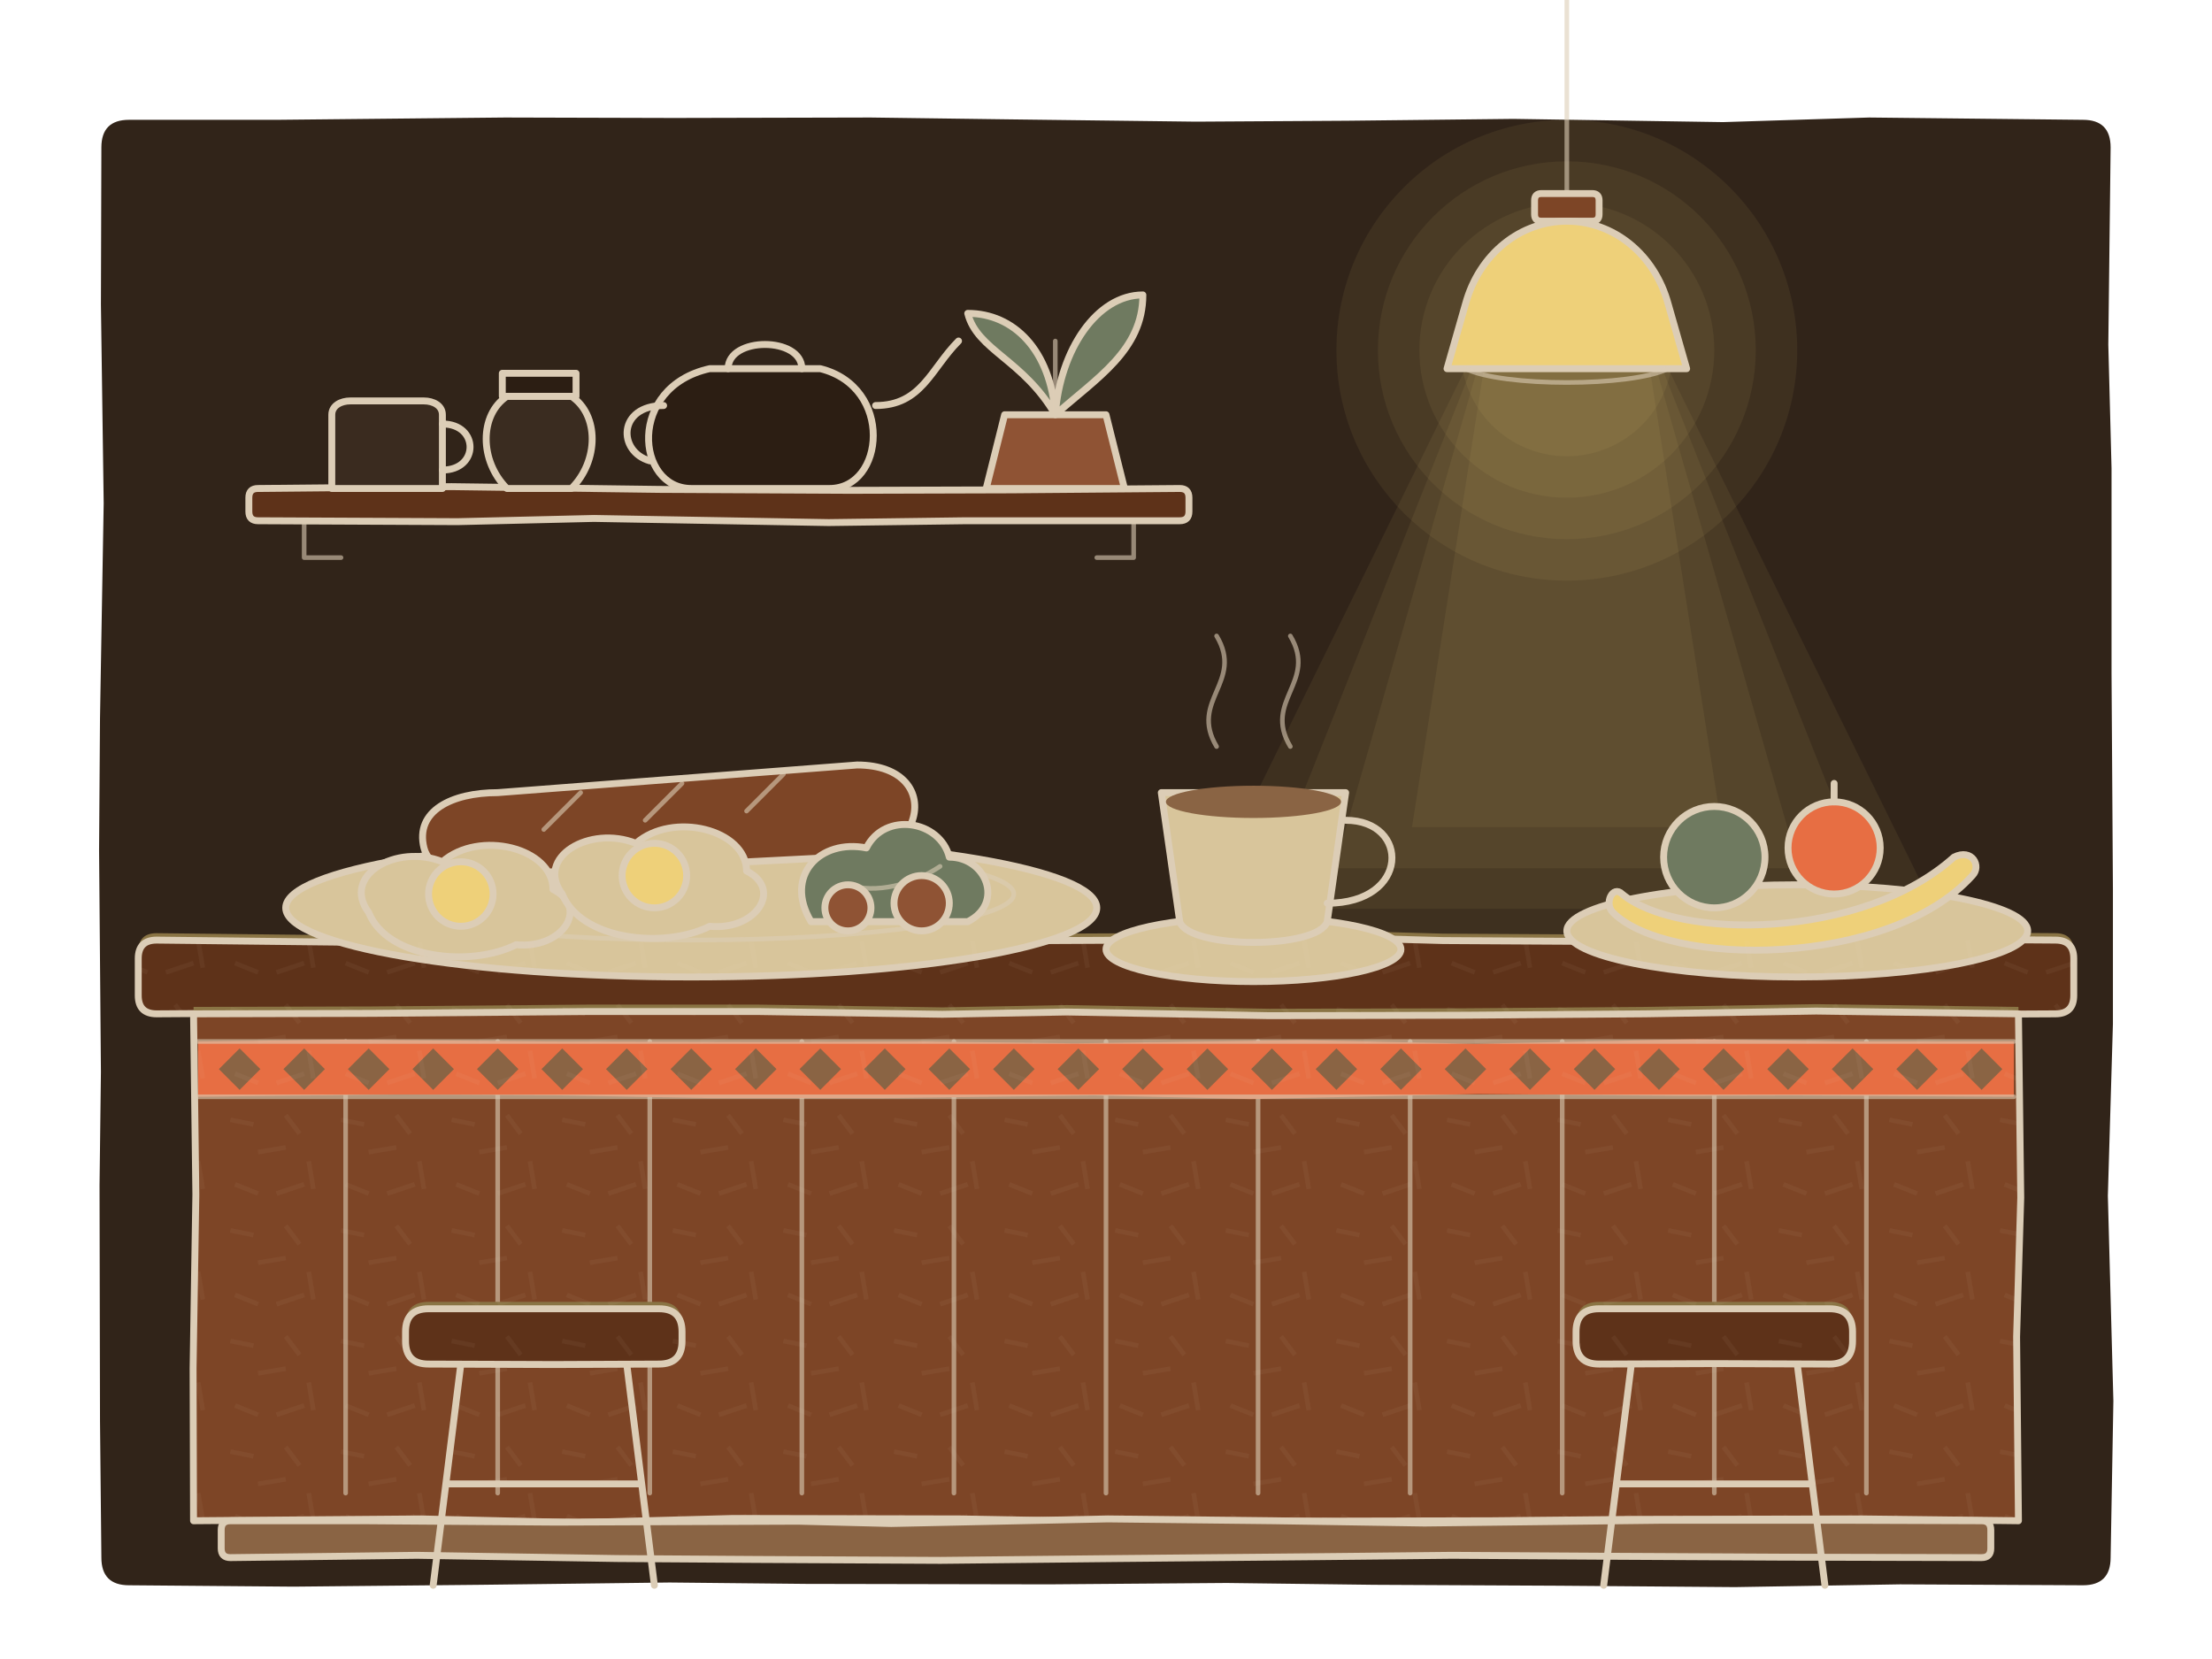
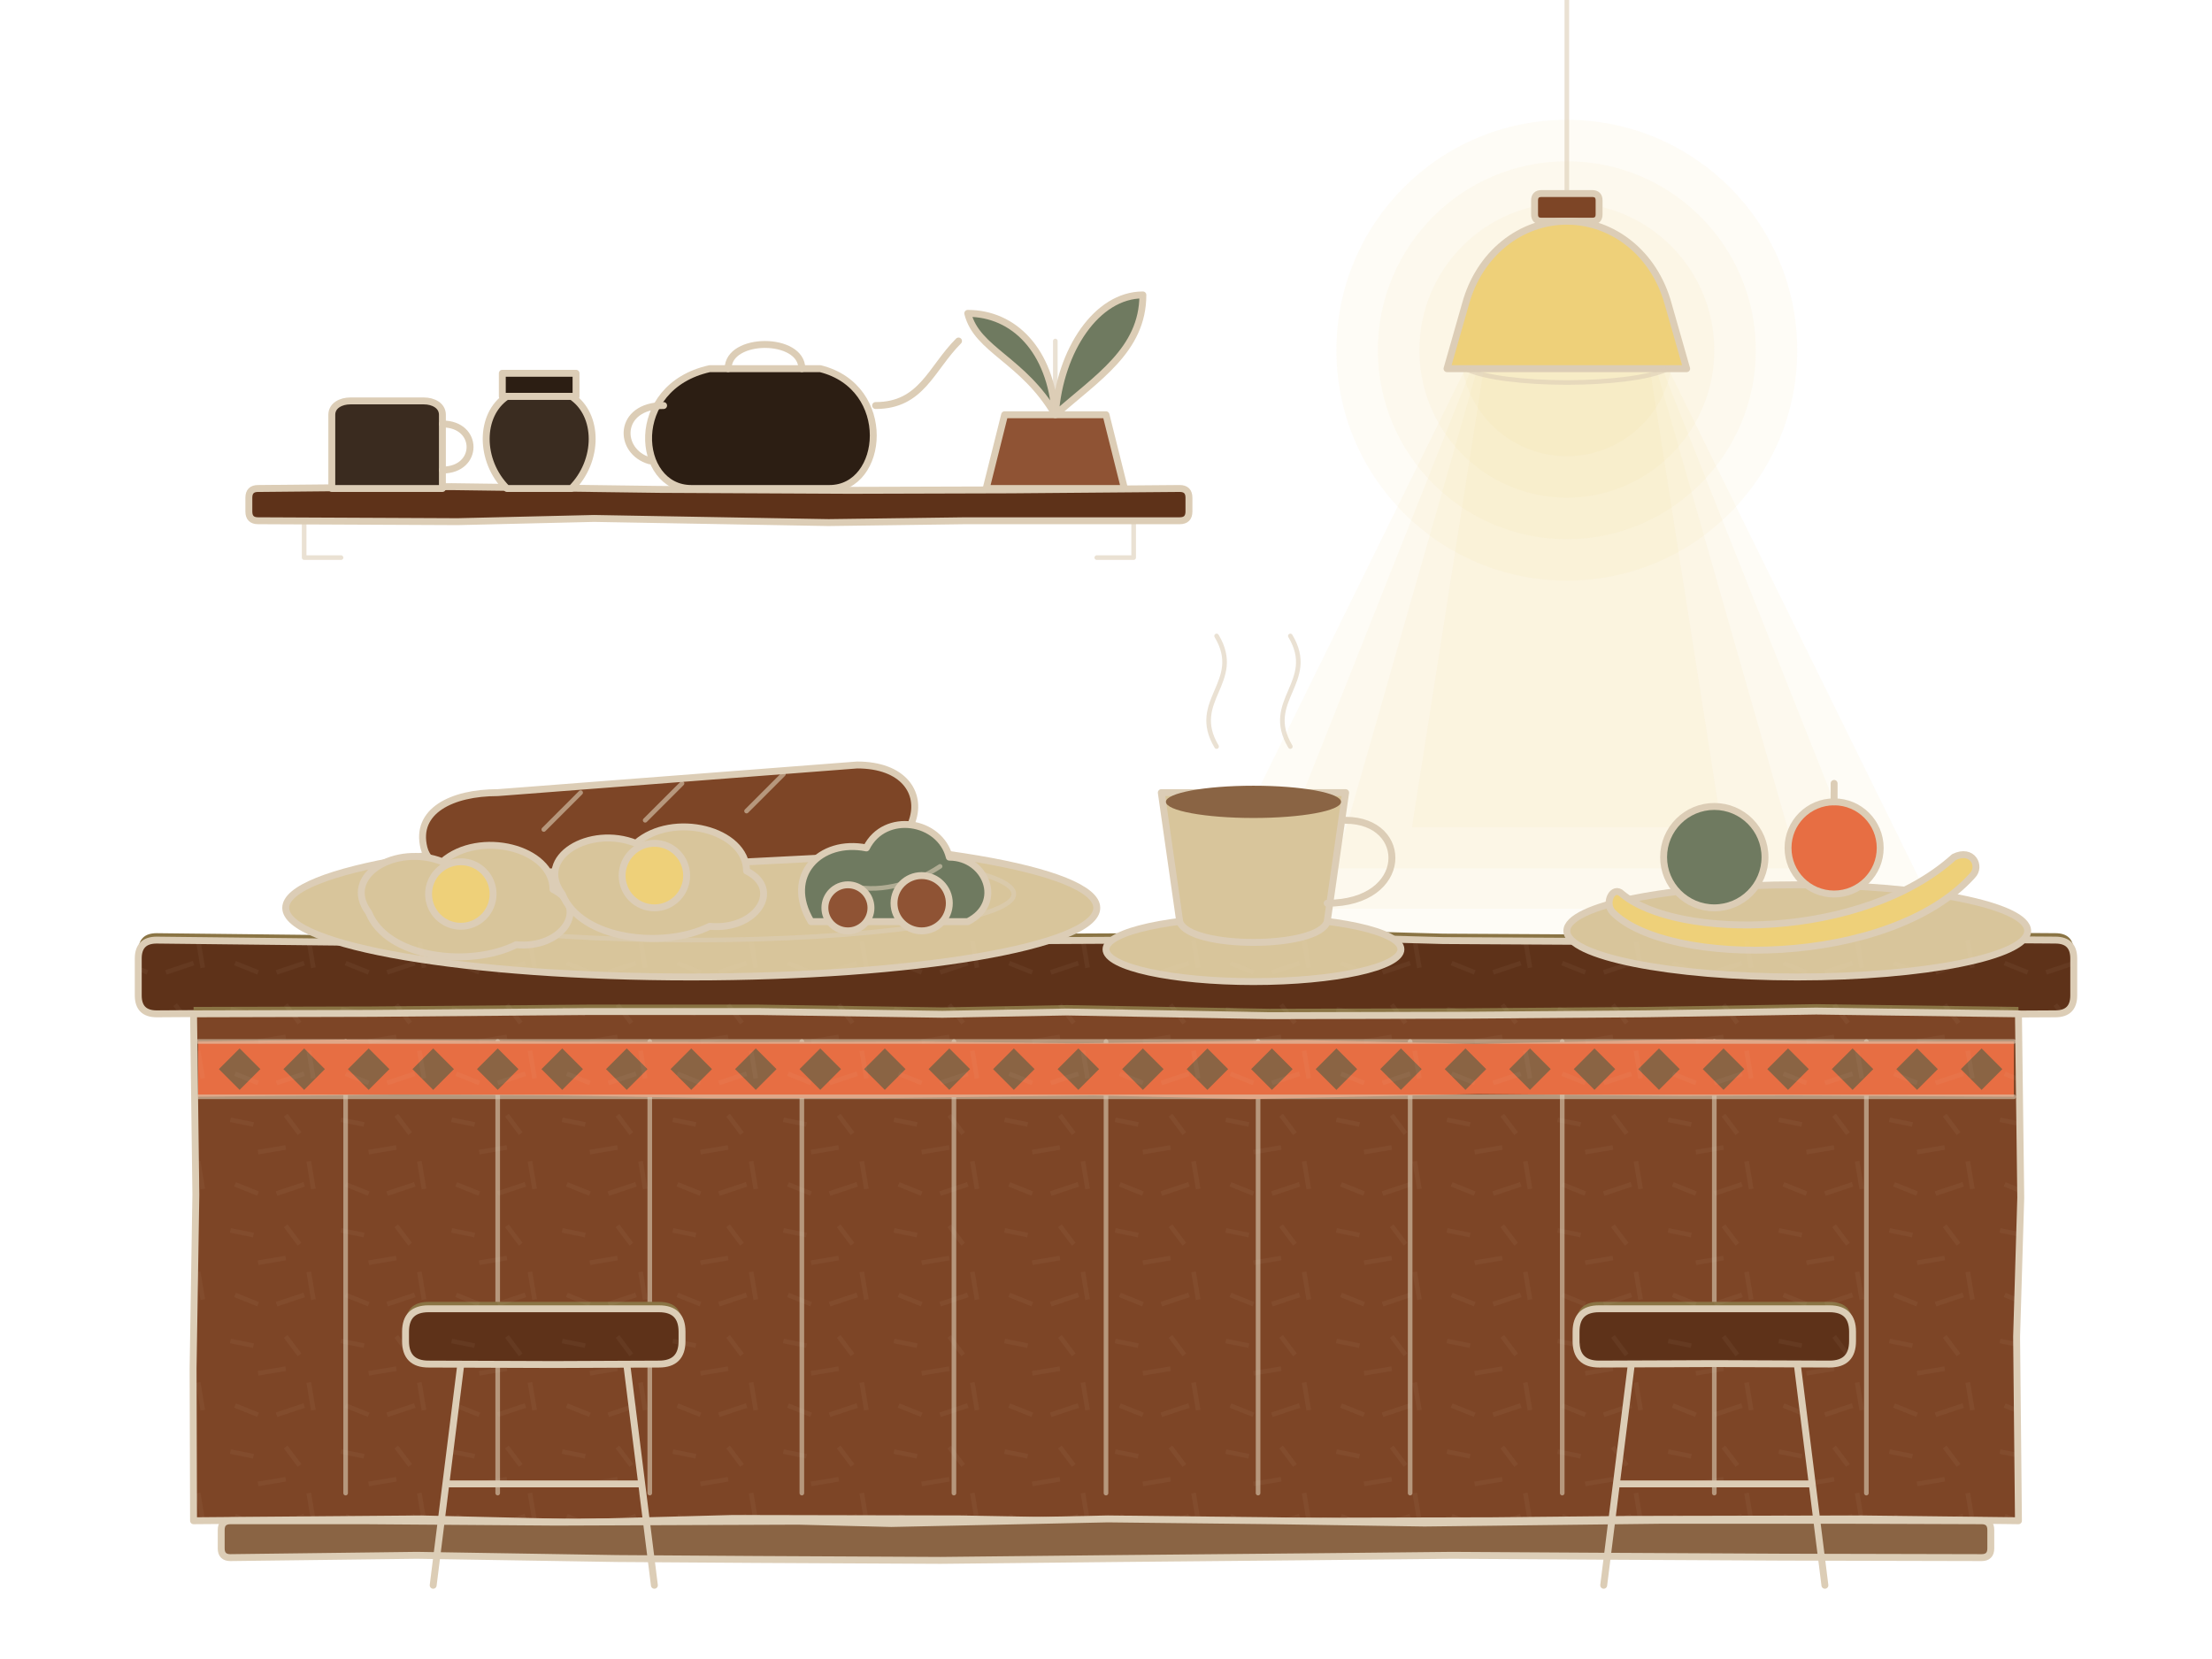
<svg xmlns="http://www.w3.org/2000/svg" viewBox="0 0 480 360" width="480" height="360">
-   <style>.f,.l,.h{stroke:#4a2f1b;stroke-linecap:round;stroke-linejoin:round;vector-effect:non-scaling-stroke}.f,.l{stroke-width:1.5}.l,.h{fill:none}.h{stroke-width:1;stroke-opacity:.6}.s3{fill:#e9decd}.wd,.ew{fill:#8f532c}.p,.lp{fill:#fffaf2}.c{fill:#fbf6ee}.s{fill:#e7dac6}.r{fill:#b86a3f}.g{fill:#9aa585}.w{fill:#b97440}.y{fill:#eed079}.b{fill:#6f4d35}.a{fill:#e76e43}.e{transform:translate(1.5px,1.5px)}.ed{fill:#4f3423}.hl{fill:#eed079;opacity:.07}.fb{fill:none;stroke:#4a2f1b;stroke-opacity:.05}.f,.l,.h,.fb{stroke:#dccdb6}.s3{fill:#312419}.wd{fill:#5e3219}.p{fill:#3a2b1f}.c{fill:#2c1e13}.s{fill:#3a2c20}.r{fill:#8f5334}.g{fill:#6f7a60}.w{fill:#7d4526}.b{fill:#8a6444}.lp{fill:#d8c59b}.e{transform:translate(0,-1.5px);fill:#8a7444}</style>
+   <style>.f,.l,.h{stroke:#4a2f1b;stroke-linecap:round;stroke-linejoin:round;vector-effect:non-scaling-stroke}.f,.l{stroke-width:1.5}.l,.h{fill:none}.h{stroke-width:1;stroke-opacity:.6}.wd,.ew{fill:#8f532c}.p,.lp{fill:#fffaf2}.c{fill:#fbf6ee}.s{fill:#e7dac6}.r{fill:#b86a3f}.g{fill:#9aa585}.w{fill:#b97440}.y{fill:#eed079}.b{fill:#6f4d35}.a{fill:#e76e43}.e{transform:translate(1.5px,1.5px)}.ed{fill:#4f3423}.hl{fill:#eed079;opacity:.07}.fb{fill:none;stroke:#4a2f1b;stroke-opacity:.05}.f,.l,.h,.fb{stroke:#dccdb6}.wd{fill:#5e3219}.p{fill:#3a2b1f}.c{fill:#2c1e13}.s{fill:#3a2c20}.r{fill:#8f5334}.g{fill:#6f7a60}.w{fill:#7d4526}.b{fill:#8a6444}.lp{fill:#d8c59b}.e{transform:translate(0,-1.5px);fill:#8a7444}</style>
  <defs>
    <pattern id="f" width="24" height="24" patternUnits="userSpaceOnUse">
      <path class="fb" d="M2 3l5 1M14 2l3 4M8 10l6-1M19 12l1 6M3 17l5 2M12 19l6-2" />
    </pattern>
    <clipPath id="k">
      <use href="#q1" />
      <use href="#q2" />
      <use href="#q3" />
      <use href="#q4" />
    </clipPath>
  </defs>
-   <path class="s3" d="M28 26L60 26L109.6 25.5L146.3 25.6L188.9 25.5L218.8 25.9L259.5 26.4L292.4 26.2L328.4 25.8L373.9 26.5L405.6 25.5L452 26Q458 26 458 32L457.5 74.8L458.2 101.6L458.2 146.1L458.5 192.9L458.5 222.2L457.4 259.5L458.6 304L458 338Q458 344 452 344L412.3 343.8L376.5 344.4L338.4 344.1L298.1 343.9L266.2 343.5L227.6 343.8L174.9 343.7L145.3 343.4L104.3 343.9L63.7 344.3L28 344Q22 344 22 338L21.7 308.3L21.6 257.2L21.9 232.6L21.5 184.5L21.7 155.9L22.5 109.2L21.9 66.1L22 32Q22 26 28 26Z" />
  <path class="wd f" d="M56 106L98 105.6L143.1 106.2L184.5 106.4L219.4 106.3L256 106Q258 106 258 108L258 111Q258 113 256 113L209.6 113L179.8 113.4L128.9 112.5L99.3 113.2L56 113Q54 113 54 111L54 108Q54 106 56 106Z" />
  <path class="h" d="M66 113v8h8M246 113v8h-8" />
  <path class="p f" d="M72 106V90C72 88 74 87 76 87H92C94 87 96 88 96 90V106Z" />
  <path class="l" d="M96 92C104 92 104 102 96 102" />
  <path class="c f" d="M150 106C138 106 136 84 154 80H178C194 84 192 106 180 106Z" />
  <path class="l" d="M190 88C200 88 202 80 208 74" />
  <path class="l" d="M144 88C134 88 134 98 141 100" />
  <path class="l" d="M158 80C158 73 174 73 174 80" />
  <path class="s f" d="M110 106C104 100 104 90 110 86H124C130 90 130 100 124 106Z" />
  <path class="c f" d="M109 86H125V81H109Z" />
  <path class="r f" d="M214 106 218 90H240L244 106Z" />
  <path class="g f" d="M229 90C222 78 212 76 210 68C220 68 228 76 229 90C230 76 238 64 248 64C248 76 238 82 229 90Z" />
  <path class="h" d="M229 90V74" />
  <path class="hl" d="M318 80H362L424 206H256Z" />
  <path class="hl" d="M319.3 80H360.7L407.2 197.2H272.8Z" />
  <path class="hl" d="M320.6 80H359.4L390.4 188.4H289.6Z" />
  <path class="hl" d="M322 80H358L373.6 179.5H306.4Z" />
  <circle class="hl" cx="340" cy="76" r="50" />
  <circle class="hl" cx="340" cy="76" r="41" />
  <circle class="hl" cx="340" cy="76" r="32" />
  <circle class="hl" cx="340" cy="76" r="23" />
  <path class="h" d="M340 0V44" />
  <path class="w f" d="M334.5 42L345.5 42Q347 42 347 43.5L347 46.5Q347 48 345.5 48L334.5 48Q333 48 333 46.5L333 43.5Q333 42 334.5 42Z" />
  <path class="y f" d="M314 80 318 66C321 55 330 48 340 48C350 48 359 55 362 66L366 80Z" />
  <path class="h" d="M318 80C326 84 354 84 362 80" />
  <path class="e ed" d="M34 204L78.9 204.5L118.2 204.4L156.8 204.6L209 204.2L248.8 204L287.7 203.4L313.1 204.1L365.4 204.4L403.4 203.7L446 204Q450 204 450 208L450 216Q450 220 446 220L408.6 220.2L372.7 220.5L327.1 220.1L273.5 220.2L234 220L197.8 220.1L155.5 220.3L116 219.4L80.6 219.7L34 220Q30 220 30 216L30 208Q30 204 34 204Z" />
  <path id="q1" class="wd f" d="M34 204L78.9 204.5L118.2 204.4L156.8 204.6L209 204.2L248.8 204L287.7 203.4L313.1 204.1L365.4 204.4L403.4 203.7L446 204Q450 204 450 208L450 216Q450 220 446 220L408.6 220.2L372.7 220.5L327.1 220.1L273.5 220.2L234 220L197.8 220.1L155.5 220.3L116 219.4L80.6 219.7L34 220Q30 220 30 216L30 208Q30 204 34 204Z" />
  <path class="e ew" d="M42 220L80.7 219.9L127.6 219.5L164.6 219.5L204.5 220.1L231.5 219.6L275.4 220.4L317.9 220.3L357 220L394.1 219.4L438 220L438.5 259.9L437.6 290.1L438 330L404 329.6L354.2 329.7L323.7 330L281.8 330.1L241.6 330.2L208.4 329.6L159.1 329.5L125.3 330.4L91.4 329.6L42 330L41.9 296.9L42.5 259.2Z" />
  <path id="q2" class="w f" d="M42 220L80.7 219.9L127.6 219.5L164.6 219.5L204.5 220.1L231.5 219.6L275.4 220.4L317.9 220.3L357 220L394.1 219.4L438 220L438.5 259.9L437.6 290.1L438 330L404 329.6L354.2 329.7L323.7 330L281.8 330.1L241.6 330.2L208.4 329.6L159.1 329.5L125.3 330.4L91.4 329.6L42 330L41.9 296.9L42.5 259.2Z" />
  <path class="h" d="M75 226V324M108 226V324M141 226V324M174 226V324M207 226V324M240 226V324M273 226V324M306 226V324M339 226V324M372 226V324M405 226V324" />
  <path class="b f" d="M50 330L79 330L120.7 330.3L173.2 330.1L193.4 330.6L240.4 329.6L276.4 330L309.1 330.5L360.4 329.9L401 329.9L430 330Q432 330 432 332L432 336Q432 338 430 338L386.9 337.9L348.4 337.7L315.1 337.5L285.5 337.8L242.5 338.2L204.1 338.6L164.1 338.4L133.9 338.2L90.5 337.5L50 338Q48 338 48 336L48 332Q48 330 50 330Z" />
  <path class="a" d="M43 226L74.1 225.6L119.4 226L164.1 226.1L200.5 226L233.3 226.4L282.7 225.7L320.1 226.5L367.4 225.5L400 226L437 226L437 238L388.8 237.7L365.1 237.8L320.7 237.4L271.4 238.5L237.3 237.7L191.2 238.3L154.5 238.3L121.3 237.7L85.8 237.5L43 238Z" />
  <path class="b" d="M52 227.5l4.5 4.5-4.5 4.5-4.5-4.5ZM66 227.5l4.5 4.5-4.5 4.5-4.5-4.5ZM80 227.5l4.5 4.5-4.5 4.5-4.5-4.5ZM94 227.5l4.5 4.5-4.5 4.5-4.5-4.5ZM108 227.5l4.5 4.5-4.5 4.5-4.5-4.5ZM122 227.5l4.5 4.5-4.5 4.5-4.5-4.5ZM136 227.5l4.5 4.5-4.5 4.5-4.5-4.5ZM150 227.5l4.5 4.5-4.5 4.5-4.5-4.5ZM164 227.5l4.5 4.5-4.5 4.5-4.5-4.5ZM178 227.5l4.5 4.5-4.5 4.5-4.5-4.5ZM192 227.5l4.5 4.5-4.5 4.5-4.5-4.5ZM206 227.5l4.5 4.5-4.5 4.5-4.5-4.5ZM220 227.5l4.5 4.5-4.5 4.5-4.5-4.5ZM234 227.5l4.5 4.5-4.5 4.5-4.5-4.5ZM248 227.5l4.5 4.5-4.5 4.5-4.5-4.5ZM262 227.5l4.5 4.5-4.5 4.5-4.5-4.5ZM276 227.5l4.5 4.5-4.5 4.5-4.5-4.5ZM290 227.5l4.5 4.5-4.5 4.5-4.5-4.5ZM304 227.5l4.5 4.5-4.5 4.5-4.5-4.5ZM318 227.5l4.5 4.5-4.5 4.5-4.5-4.5ZM332 227.5l4.5 4.5-4.5 4.5-4.5-4.5ZM346 227.5l4.5 4.5-4.5 4.5-4.5-4.5ZM360 227.5l4.5 4.5-4.5 4.5-4.5-4.5ZM374 227.5l4.5 4.5-4.5 4.5-4.5-4.5ZM388 227.5l4.5 4.5-4.5 4.5-4.5-4.5ZM402 227.5l4.5 4.5-4.5 4.5-4.5-4.5ZM416 227.5l4.5 4.5-4.5 4.5-4.5-4.5ZM430 227.5l4.5 4.5-4.5 4.5-4.5-4.5Z" />
  <path class="h" d="M43 226H437M43 238H437" />
  <ellipse class="lp f" cx="150" cy="197" rx="88" ry="15" />
  <ellipse class="h" cx="150" cy="194" rx="70" ry="10" />
  <path class="w f" d="M92 184C90 176 98 172 108 172L186 166C196 166 200 172 198 178C196 184 190 186 182 186L104 190C98 190 93 188 92 184Z" />
  <path class="h" d="M118 180 126 172M140 178 148 170M162 176 170 168" />
  <path class="lp f" d="M80 198C74 190 86 183 96 187C104 180 120 184 120 193C128 197 122 206 112 205C102 210 84 208 80 198Z" />
  <circle class="y f" cx="100" cy="194" r="7" />
  <path class="lp f" d="M122 194C116 186 128 179 138 183C146 176 162 180 162 189C170 193 164 202 154 201C144 206 126 204 122 194Z" />
  <circle class="y f" cx="142" cy="190" r="7" />
  <path class="g f" d="M176 200C170 190 178 182 188 184C192 176 204 178 206 186C214 186 218 196 210 200Z" />
  <path class="h" d="M184 192C190 194 198 192 204 188" />
  <circle class="r f" cx="200" cy="196" r="6" />
  <circle class="r f" cx="184" cy="197" r="5" />
  <ellipse class="lp f" cx="272" cy="206" rx="32" ry="7" />
  <path class="lp f" d="M252 172H292L288 200C286 206 258 206 256 200Z" />
  <ellipse class="b" cx="272" cy="174" rx="19" ry="3.5" />
  <path class="l" d="M292 178C306 178 306 196 288 196" />
  <path class="h" d="M264 162C258 152 270 148 264 138M280 162C274 152 286 148 280 138" />
  <ellipse class="lp f" cx="390" cy="202" rx="50" ry="10" />
  <path class="y f" d="M352 194C364 204 404 204 424 186C428 184 430 188 428 190C410 210 362 210 350 198C348 196 350 192 352 194Z" />
  <circle class="g f" cx="372" cy="186" r="11" />
  <circle class="a f" cx="398" cy="184" r="10" />
  <path class="l" d="M398 174V170" />
  <path class="l" d="M100 296 94 344M136 296 142 344M97 322H139" />
  <path class="e ed" d="M93 284L123.8 284L143 284Q148 284 148 289L148 291Q148 296 143 296L120.2 296.1L93 296Q88 296 88 291L88 289Q88 284 93 284Z" />
  <path id="q3" class="wd f" d="M93 284L123.8 284L143 284Q148 284 148 289L148 291Q148 296 143 296L120.2 296.1L93 296Q88 296 88 291L88 289Q88 284 93 284Z" />
  <path class="l" d="M354 296 348 344M390 296 396 344M351 322H393" />
  <path class="e ed" d="M347 284L373.8 284L397 284Q402 284 402 289L402 291Q402 296 397 296L372.1 295.9L347 296Q342 296 342 291L342 289Q342 284 347 284Z" />
  <path id="q4" class="wd f" d="M347 284L373.8 284L397 284Q402 284 402 289L402 291Q402 296 397 296L372.1 295.9L347 296Q342 296 342 291L342 289Q342 284 347 284Z" />
  <rect x="0" y="0" width="480" height="360" fill="url(#f)" clip-path="url(#k)" />
</svg>
